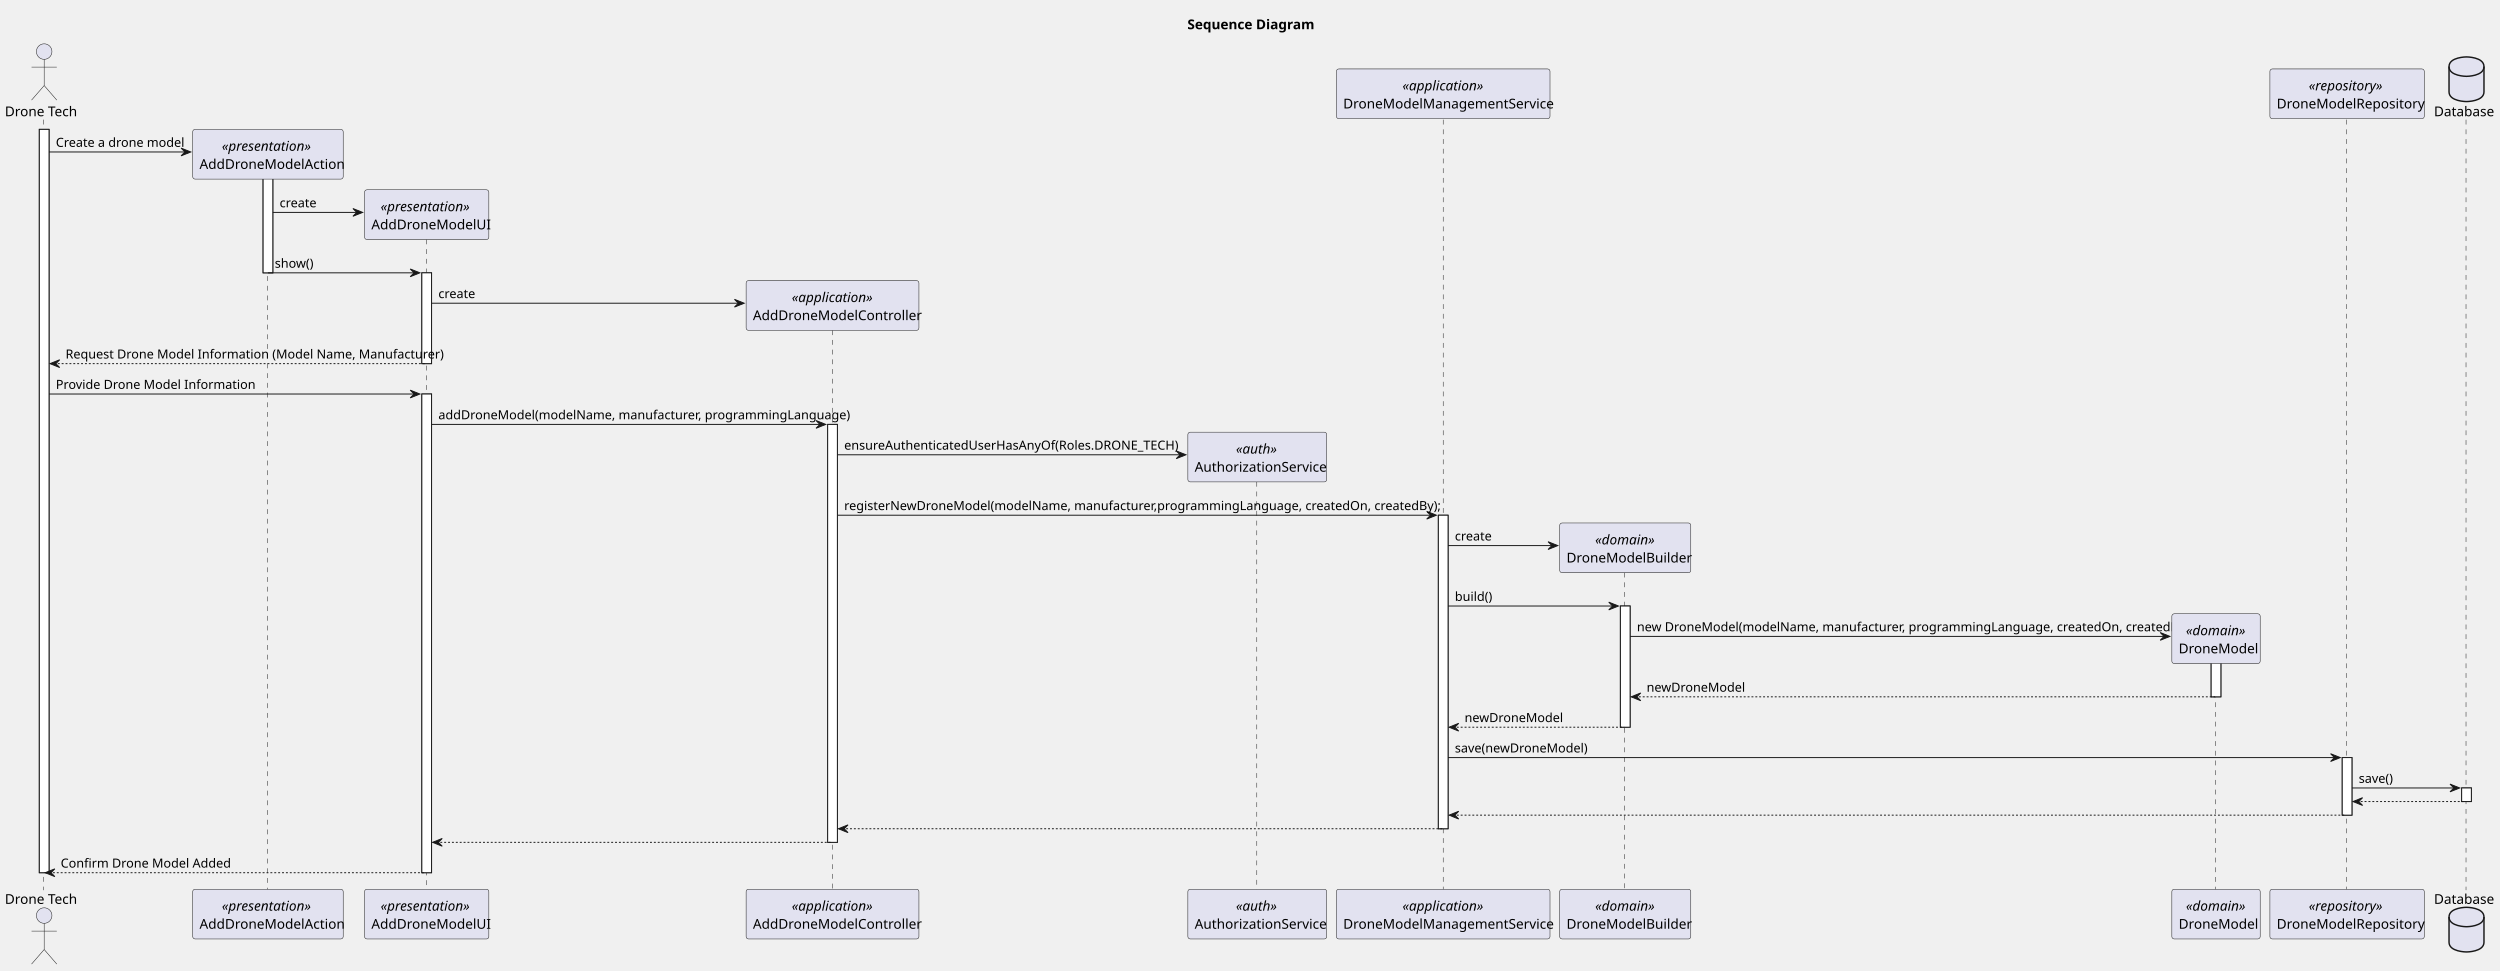
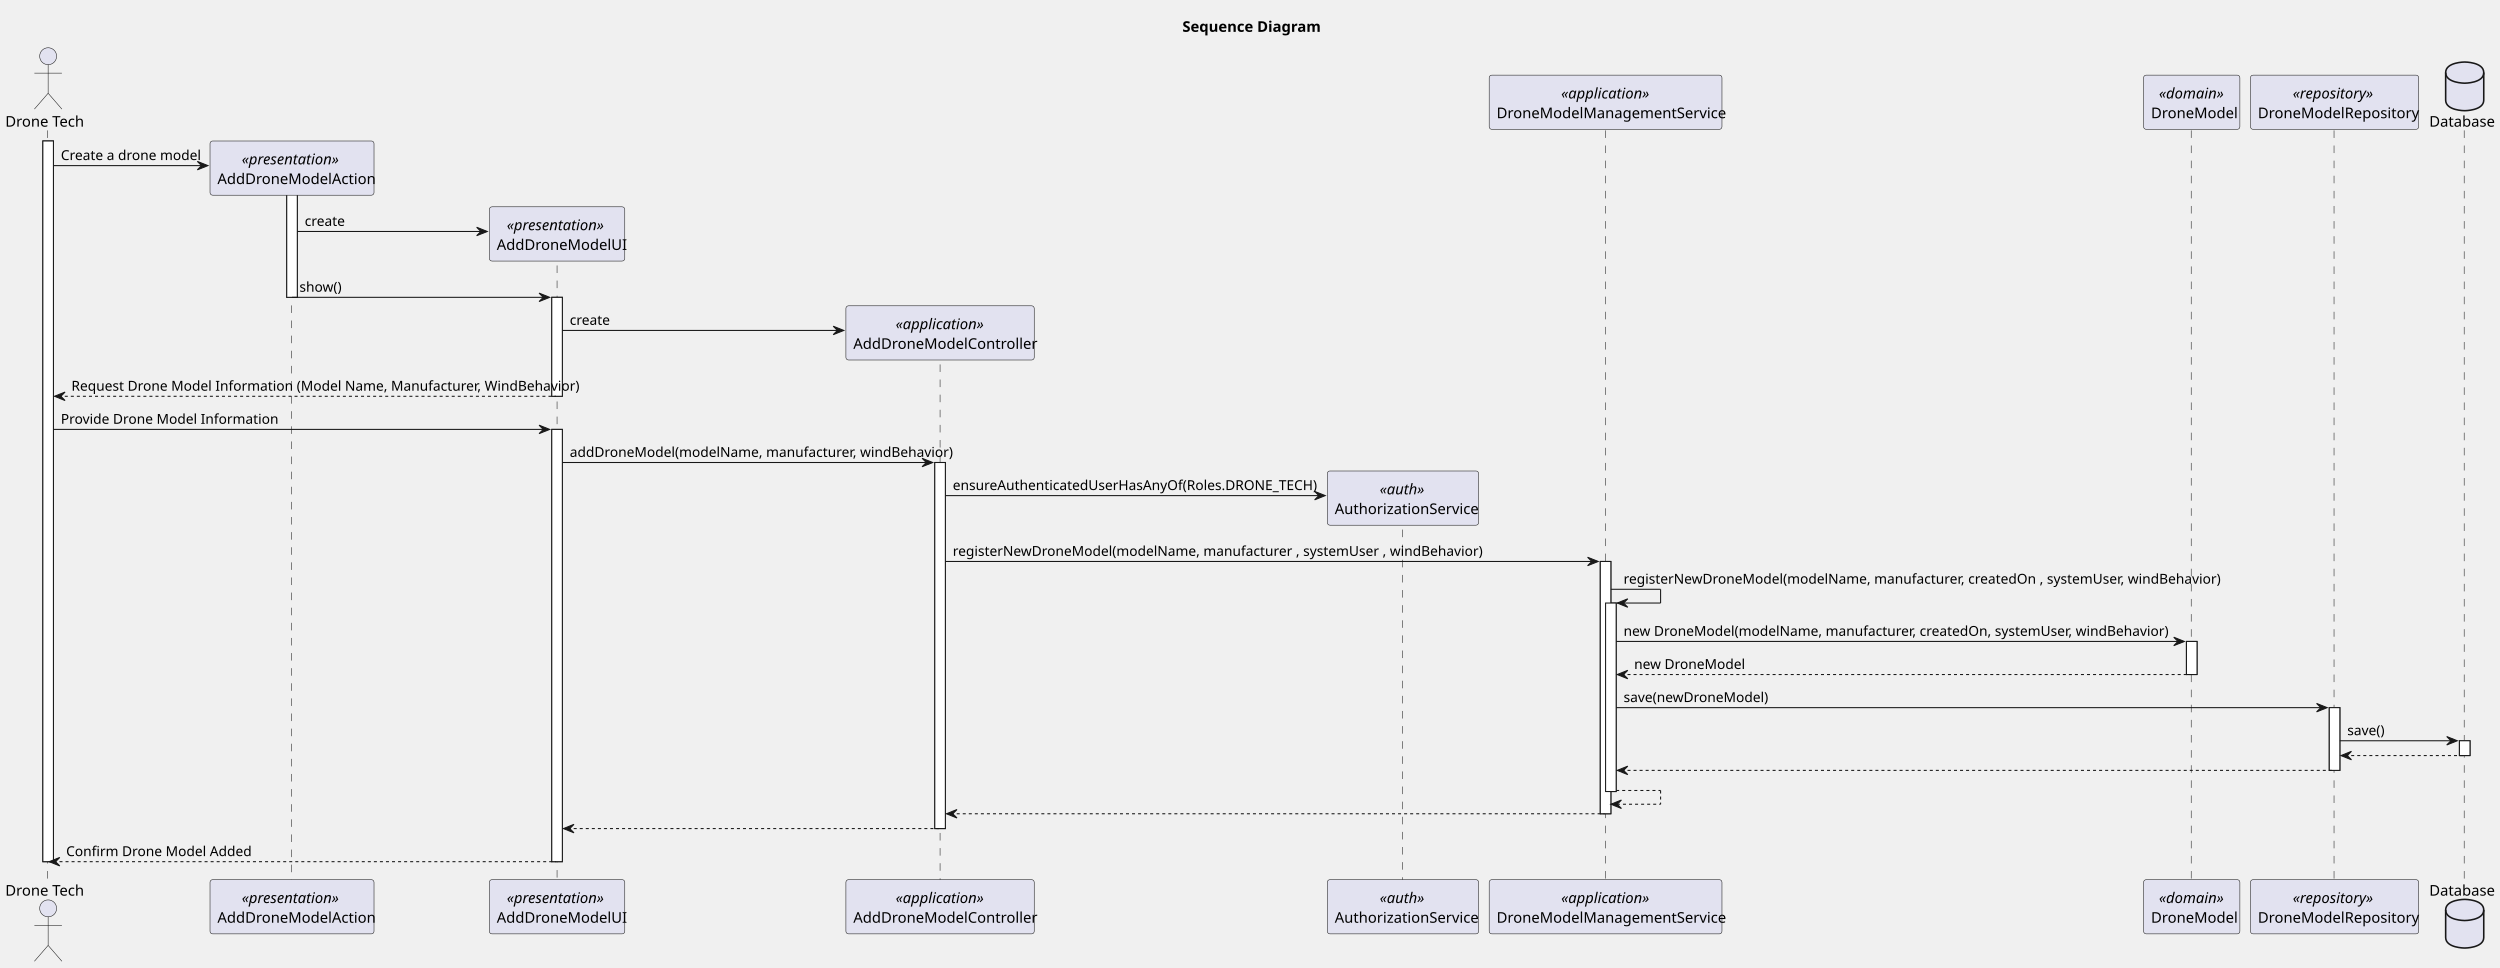
- <svg xmlns="http://www.w3.org/2000/svg" contentStyleType="text/css" height="1000px" preserveAspectRatio="none" style="width:2575px;height:1000px;background:#FFFFFF;" version="1.1" viewBox="0 0 2575 1000" width="2575px" zoomAndPan="magnify">
+ <svg xmlns="http://www.w3.org/2000/svg" contentStyleType="text/css" height="640.5px" preserveAspectRatio="none" style="width:1654px;height:640px;background:#FFFFFF;" version="1.1" viewBox="0 0 1654 640" width="1654.8px" zoomAndPan="magnify">
  <defs />
  <g>
-     <text fill="#000000" font-family="sans-serif" font-size="14" font-weight="bold" lengthAdjust="spacing" textLength="132" x="1223" y="30.107">Sequence Diagram</text>
-     <rect fill="#FFFFFF" height="765.654" style="stroke:#181818;stroke-width:1.0;" width="10" x="40.5" y="133.242" />
-     <rect fill="#FFFFFF" height="114.484" style="stroke:#181818;stroke-width:1.0;" width="10" x="271" y="166.533" />
-     <rect fill="#FFFFFF" height="93.533" style="stroke:#181818;stroke-width:1.0;" width="10" x="434.5" y="281.018" />
-     <rect fill="#FFFFFF" height="493.055" style="stroke:#181818;stroke-width:1.0;" width="10" x="434.5" y="405.842" />
-     <rect fill="#FFFFFF" height="430.473" style="stroke:#181818;stroke-width:1.0;" width="10" x="852.5" y="437.133" />
-     <rect fill="#FFFFFF" height="322.94" style="stroke:#181818;stroke-width:1.0;" width="10" x="1481.5" y="530.666" />
-     <rect fill="#FFFFFF" height="124.824" style="stroke:#181818;stroke-width:1.0;" width="10" x="1669" y="624.199" />
-     <rect fill="#FFFFFF" height="52.242" style="stroke:#181818;stroke-width:1.0;" width="10" x="2277.5" y="665.49" />
-     <rect fill="#FFFFFF" height="59.291" style="stroke:#181818;stroke-width:1.0;" width="10" x="2412.5" y="780.314" />
-     <rect fill="#FFFFFF" height="14" style="stroke:#181818;stroke-width:1.0;" width="10" x="2535.5" y="811.606" />
-     <line style="stroke:#181818;stroke-width:0.5;stroke-dasharray:5.0,5.0;" x1="45" x2="45" y1="123.242" y2="916.896" />
-     <line style="stroke:#181818;stroke-width:0.5;stroke-dasharray:5.0,5.0;" x1="275.5" x2="275.5" y1="174.363" y2="916.896" />
-     <line style="stroke:#181818;stroke-width:0.5;stroke-dasharray:5.0,5.0;" x1="439.5" x2="439.5" y1="236.606" y2="916.896" />
-     <line style="stroke:#181818;stroke-width:0.5;stroke-dasharray:5.0,5.0;" x1="857.5" x2="857.5" y1="330.139" y2="916.896" />
-     <line style="stroke:#181818;stroke-width:0.5;stroke-dasharray:5.0,5.0;" x1="1294.5" x2="1294.5" y1="486.254" y2="916.896" />
-     <line style="stroke:#181818;stroke-width:0.5;stroke-dasharray:5.0,5.0;" x1="1486.5" x2="1486.5" y1="123.242" y2="916.896" />
-     <line style="stroke:#181818;stroke-width:0.5;stroke-dasharray:5.0,5.0;" x1="1673.5" x2="1673.5" y1="579.787" y2="916.896" />
-     <line style="stroke:#181818;stroke-width:0.5;stroke-dasharray:5.0,5.0;" x1="2282" x2="2282" y1="673.32" y2="916.896" />
-     <line style="stroke:#181818;stroke-width:0.5;stroke-dasharray:5.0,5.0;" x1="2417" x2="2417" y1="123.242" y2="916.896" />
-     <line style="stroke:#181818;stroke-width:0.5;stroke-dasharray:5.0,5.0;" x1="2540" x2="2540" y1="123.242" y2="916.896" />
-     <text fill="#000000" font-family="sans-serif" font-size="14" lengthAdjust="spacing" textLength="75" x="5" y="119.728">Drone Tech</text>
-     <ellipse cx="45.5" cy="53.121" fill="#E2E2F0" rx="8" ry="8" style="stroke:#181818;stroke-width:0.5;" />
-     <path d="M45.5,61.121 L45.5,88.121 M32.5,69.121 L58.5,69.121 M45.5,88.121 L32.5,103.121 M45.5,88.121 L58.5,103.121 " fill="none" style="stroke:#181818;stroke-width:0.5;" />
-     <text fill="#000000" font-family="sans-serif" font-size="14" lengthAdjust="spacing" textLength="75" x="5" y="931.004">Drone Tech</text>
-     <ellipse cx="45.5" cy="943.018" fill="#E2E2F0" rx="8" ry="8" style="stroke:#181818;stroke-width:0.5;" />
-     <path d="M45.5,951.018 L45.5,978.018 M32.5,959.018 L58.5,959.018 M45.5,978.018 L32.5,993.018 M45.5,978.018 L58.5,993.018 " fill="none" style="stroke:#181818;stroke-width:0.5;" />
-     <rect fill="#E2E2F0" height="51.242" rx="2.5" ry="2.5" style="stroke:#181818;stroke-width:0.5;" width="155" x="198.5" y="915.896" />
-     <text fill="#000000" font-family="sans-serif" font-size="14" font-style="italic" lengthAdjust="spacing" textLength="95" x="228.5" y="938.004">«presentation»</text>
-     <text fill="#000000" font-family="sans-serif" font-size="14" lengthAdjust="spacing" textLength="141" x="205.5" y="956.625">AddDroneModelAction</text>
-     <rect fill="#E2E2F0" height="51.242" rx="2.5" ry="2.5" style="stroke:#181818;stroke-width:0.5;" width="128" x="375.5" y="915.896" />
-     <text fill="#000000" font-family="sans-serif" font-size="14" font-style="italic" lengthAdjust="spacing" textLength="95" x="392" y="938.004">«presentation»</text>
-     <text fill="#000000" font-family="sans-serif" font-size="14" lengthAdjust="spacing" textLength="114" x="382.5" y="956.625">AddDroneModelUI</text>
-     <rect fill="#E2E2F0" height="51.242" rx="2.5" ry="2.5" style="stroke:#181818;stroke-width:0.5;" width="178" x="768.5" y="915.896" />
-     <text fill="#000000" font-family="sans-serif" font-size="14" font-style="italic" lengthAdjust="spacing" textLength="84" x="815.5" y="938.004">«application»</text>
-     <text fill="#000000" font-family="sans-serif" font-size="14" lengthAdjust="spacing" textLength="164" x="775.5" y="956.625">AddDroneModelController</text>
-     <rect fill="#E2E2F0" height="51.242" rx="2.5" ry="2.5" style="stroke:#181818;stroke-width:0.5;" width="143" x="1223.5" y="915.896" />
-     <text fill="#000000" font-family="sans-serif" font-size="14" font-style="italic" lengthAdjust="spacing" textLength="44" x="1273" y="938.004">«auth»</text>
-     <text fill="#000000" font-family="sans-serif" font-size="14" lengthAdjust="spacing" textLength="129" x="1230.5" y="956.625">AuthorizationService</text>
-     <rect fill="#E2E2F0" height="51.242" rx="2.5" ry="2.5" style="stroke:#181818;stroke-width:0.5;" width="220" x="1376.5" y="71" />
-     <text fill="#000000" font-family="sans-serif" font-size="14" font-style="italic" lengthAdjust="spacing" textLength="84" x="1444.5" y="93.107">«application»</text>
-     <text fill="#000000" font-family="sans-serif" font-size="14" lengthAdjust="spacing" textLength="206" x="1383.5" y="111.728">DroneModelManagementService</text>
-     <rect fill="#E2E2F0" height="51.242" rx="2.5" ry="2.5" style="stroke:#181818;stroke-width:0.5;" width="220" x="1376.5" y="915.896" />
-     <text fill="#000000" font-family="sans-serif" font-size="14" font-style="italic" lengthAdjust="spacing" textLength="84" x="1444.5" y="938.004">«application»</text>
-     <text fill="#000000" font-family="sans-serif" font-size="14" lengthAdjust="spacing" textLength="206" x="1383.5" y="956.625">DroneModelManagementService</text>
-     <rect fill="#E2E2F0" height="51.242" rx="2.5" ry="2.5" style="stroke:#181818;stroke-width:0.5;" width="135" x="1606.5" y="915.896" />
-     <text fill="#000000" font-family="sans-serif" font-size="14" font-style="italic" lengthAdjust="spacing" textLength="62" x="1643" y="938.004">«domain»</text>
-     <text fill="#000000" font-family="sans-serif" font-size="14" lengthAdjust="spacing" textLength="121" x="1613.5" y="956.625">DroneModelBuilder</text>
-     <rect fill="#E2E2F0" height="51.242" rx="2.5" ry="2.5" style="stroke:#181818;stroke-width:0.5;" width="91" x="2237" y="915.896" />
-     <text fill="#000000" font-family="sans-serif" font-size="14" font-style="italic" lengthAdjust="spacing" textLength="62" x="2251.5" y="938.004">«domain»</text>
-     <text fill="#000000" font-family="sans-serif" font-size="14" lengthAdjust="spacing" textLength="77" x="2244" y="956.625">DroneModel</text>
-     <rect fill="#E2E2F0" height="51.242" rx="2.5" ry="2.5" style="stroke:#181818;stroke-width:0.5;" width="159" x="2338" y="71" />
-     <text fill="#000000" font-family="sans-serif" font-size="14" font-style="italic" lengthAdjust="spacing" textLength="79" x="2378" y="93.107">«repository»</text>
-     <text fill="#000000" font-family="sans-serif" font-size="14" lengthAdjust="spacing" textLength="145" x="2345" y="111.728">DroneModelRepository</text>
-     <rect fill="#E2E2F0" height="51.242" rx="2.5" ry="2.5" style="stroke:#181818;stroke-width:0.5;" width="159" x="2338" y="915.896" />
-     <text fill="#000000" font-family="sans-serif" font-size="14" font-style="italic" lengthAdjust="spacing" textLength="79" x="2378" y="938.004">«repository»</text>
-     <text fill="#000000" font-family="sans-serif" font-size="14" lengthAdjust="spacing" textLength="145" x="2345" y="956.625">DroneModelRepository</text>
-     <text fill="#000000" font-family="sans-serif" font-size="14" lengthAdjust="spacing" textLength="61" x="2507" y="119.728">Database</text>
-     <path d="M2522.5,68.621 C2522.5,58.621 2540.5,58.621 2540.5,58.621 C2540.5,58.621 2558.5,58.621 2558.5,68.621 L2558.5,94.621 C2558.5,104.621 2540.5,104.621 2540.5,104.621 C2540.5,104.621 2522.5,104.621 2522.5,94.621 L2522.5,68.621 " fill="#E2E2F0" style="stroke:#181818;stroke-width:1.5;" />
-     <path d="M2522.5,68.621 C2522.5,78.621 2540.5,78.621 2540.5,78.621 C2540.5,78.621 2558.5,78.621 2558.5,68.621 " fill="none" style="stroke:#181818;stroke-width:1.5;" />
-     <text fill="#000000" font-family="sans-serif" font-size="14" lengthAdjust="spacing" textLength="61" x="2507" y="931.004">Database</text>
-     <path d="M2522.5,944.518 C2522.5,934.518 2540.5,934.518 2540.5,934.518 C2540.5,934.518 2558.5,934.518 2558.5,944.518 L2558.5,970.518 C2558.5,980.518 2540.5,980.518 2540.5,980.518 C2540.5,980.518 2522.5,980.518 2522.5,970.518 L2522.5,944.518 " fill="#E2E2F0" style="stroke:#181818;stroke-width:1.5;" />
-     <path d="M2522.5,944.518 C2522.5,954.518 2540.5,954.518 2540.5,954.518 C2540.5,954.518 2558.5,954.518 2558.5,944.518 " fill="none" style="stroke:#181818;stroke-width:1.5;" />
-     <rect fill="#FFFFFF" height="765.654" style="stroke:#181818;stroke-width:1.0;" width="10" x="40.5" y="133.242" />
-     <rect fill="#FFFFFF" height="114.484" style="stroke:#181818;stroke-width:1.0;" width="10" x="271" y="166.533" />
-     <rect fill="#FFFFFF" height="93.533" style="stroke:#181818;stroke-width:1.0;" width="10" x="434.5" y="281.018" />
-     <rect fill="#FFFFFF" height="493.055" style="stroke:#181818;stroke-width:1.0;" width="10" x="434.5" y="405.842" />
-     <rect fill="#FFFFFF" height="430.473" style="stroke:#181818;stroke-width:1.0;" width="10" x="852.5" y="437.133" />
-     <rect fill="#FFFFFF" height="322.94" style="stroke:#181818;stroke-width:1.0;" width="10" x="1481.5" y="530.666" />
-     <rect fill="#FFFFFF" height="124.824" style="stroke:#181818;stroke-width:1.0;" width="10" x="1669" y="624.199" />
-     <rect fill="#FFFFFF" height="52.242" style="stroke:#181818;stroke-width:1.0;" width="10" x="2277.5" y="665.49" />
-     <rect fill="#FFFFFF" height="59.291" style="stroke:#181818;stroke-width:1.0;" width="10" x="2412.5" y="780.314" />
-     <rect fill="#FFFFFF" height="14" style="stroke:#181818;stroke-width:1.0;" width="10" x="2535.5" y="811.606" />
-     <polygon fill="#181818" points="186.5,152.533,196.5,156.533,186.5,160.533,190.5,156.533" style="stroke:#181818;stroke-width:1.0;" />
-     <line style="stroke:#181818;stroke-width:1.0;" x1="50.5" x2="192.5" y1="156.533" y2="156.533" />
-     <text fill="#000000" font-family="sans-serif" font-size="13" lengthAdjust="spacing" textLength="124" x="57.5" y="151.27">Create a drone model</text>
-     <rect fill="#E2E2F0" height="51.242" rx="2.5" ry="2.5" style="stroke:#181818;stroke-width:0.5;" width="155" x="198.5" y="133.242" />
-     <text fill="#000000" font-family="sans-serif" font-size="14" font-style="italic" lengthAdjust="spacing" textLength="95" x="228.5" y="155.35">«presentation»</text>
-     <text fill="#000000" font-family="sans-serif" font-size="14" lengthAdjust="spacing" textLength="141" x="205.5" y="173.971">AddDroneModelAction</text>
-     <polygon fill="#181818" points="363.5,214.775,373.5,218.775,363.5,222.775,367.5,218.775" style="stroke:#181818;stroke-width:1.0;" />
-     <line style="stroke:#181818;stroke-width:1.0;" x1="281" x2="369.5" y1="218.775" y2="218.775" />
-     <text fill="#000000" font-family="sans-serif" font-size="13" lengthAdjust="spacing" textLength="36" x="288" y="213.513">create</text>
-     <rect fill="#E2E2F0" height="51.242" rx="2.5" ry="2.5" style="stroke:#181818;stroke-width:0.5;" width="128" x="375.5" y="195.484" />
-     <text fill="#000000" font-family="sans-serif" font-size="14" font-style="italic" lengthAdjust="spacing" textLength="95" x="392" y="217.592">«presentation»</text>
-     <text fill="#000000" font-family="sans-serif" font-size="14" lengthAdjust="spacing" textLength="114" x="382.5" y="236.213">AddDroneModelUI</text>
-     <polygon fill="#181818" points="422.5,277.018,432.5,281.018,422.5,285.018,426.5,281.018" style="stroke:#181818;stroke-width:1.0;" />
-     <line style="stroke:#181818;stroke-width:1.0;" x1="276" x2="428.5" y1="281.018" y2="281.018" />
-     <text fill="#000000" font-family="sans-serif" font-size="13" lengthAdjust="spacing" textLength="38" x="283" y="275.755">show()</text>
-     <polygon fill="#181818" points="756.5,308.309,766.5,312.309,756.5,316.309,760.5,312.309" style="stroke:#181818;stroke-width:1.0;" />
-     <line style="stroke:#181818;stroke-width:1.0;" x1="444.5" x2="762.5" y1="312.309" y2="312.309" />
-     <text fill="#000000" font-family="sans-serif" font-size="13" lengthAdjust="spacing" textLength="36" x="451.5" y="307.046">create</text>
-     <rect fill="#E2E2F0" height="51.242" rx="2.5" ry="2.5" style="stroke:#181818;stroke-width:0.5;" width="178" x="768.5" y="289.018" />
-     <text fill="#000000" font-family="sans-serif" font-size="14" font-style="italic" lengthAdjust="spacing" textLength="84" x="815.5" y="311.125">«application»</text>
-     <text fill="#000000" font-family="sans-serif" font-size="14" lengthAdjust="spacing" textLength="164" x="775.5" y="329.746">AddDroneModelController</text>
-     <polygon fill="#181818" points="61.5,370.551,51.5,374.551,61.5,378.551,57.5,374.551" style="stroke:#181818;stroke-width:1.0;" />
-     <line style="stroke:#181818;stroke-width:1.0;stroke-dasharray:2.0,2.0;" x1="55.5" x2="438.5" y1="374.551" y2="374.551" />
-     <text fill="#000000" font-family="sans-serif" font-size="13" lengthAdjust="spacing" textLength="360" x="67.5" y="369.288">Request Drone Model Information (Model Name, Manufacturer)</text>
-     <polygon fill="#181818" points="422.5,401.842,432.5,405.842,422.5,409.842,426.5,405.842" style="stroke:#181818;stroke-width:1.0;" />
-     <line style="stroke:#181818;stroke-width:1.0;" x1="50.5" x2="428.5" y1="405.842" y2="405.842" />
-     <text fill="#000000" font-family="sans-serif" font-size="13" lengthAdjust="spacing" textLength="186" x="57.5" y="400.579">Provide Drone Model Information</text>
-     <polygon fill="#181818" points="840.5,433.133,850.5,437.133,840.5,441.133,844.5,437.133" style="stroke:#181818;stroke-width:1.0;" />
-     <line style="stroke:#181818;stroke-width:1.0;" x1="444.5" x2="846.5" y1="437.133" y2="437.133" />
-     <text fill="#000000" font-family="sans-serif" font-size="13" lengthAdjust="spacing" textLength="389" x="451.5" y="431.87">addDroneModel(modelName, manufacturer, programmingLanguage)</text>
-     <polygon fill="#181818" points="1211.5,464.424,1221.5,468.424,1211.5,472.424,1215.5,468.424" style="stroke:#181818;stroke-width:1.0;" />
-     <line style="stroke:#181818;stroke-width:1.0;" x1="862.5" x2="1217.5" y1="468.424" y2="468.424" />
-     <text fill="#000000" font-family="sans-serif" font-size="13" lengthAdjust="spacing" textLength="337" x="869.5" y="463.161">ensureAuthenticatedUserHasAnyOf(Roles.DRONE_TECH)</text>
-     <rect fill="#E2E2F0" height="51.242" rx="2.5" ry="2.5" style="stroke:#181818;stroke-width:0.5;" width="143" x="1223.5" y="445.133" />
-     <text fill="#000000" font-family="sans-serif" font-size="14" font-style="italic" lengthAdjust="spacing" textLength="44" x="1273" y="467.24">«auth»</text>
-     <text fill="#000000" font-family="sans-serif" font-size="14" lengthAdjust="spacing" textLength="129" x="1230.5" y="485.861">AuthorizationService</text>
-     <polygon fill="#181818" points="1469.5,526.666,1479.5,530.666,1469.5,534.666,1473.5,530.666" style="stroke:#181818;stroke-width:1.0;" />
-     <line style="stroke:#181818;stroke-width:1.0;" x1="862.5" x2="1475.5" y1="530.666" y2="530.666" />
-     <text fill="#000000" font-family="sans-serif" font-size="13" lengthAdjust="spacing" textLength="571" x="869.5" y="525.403">registerNewDroneModel(modelName, manufacturer,programmingLanguage, createdOn, createdBy);</text>
-     <polygon fill="#181818" points="1594.5,557.957,1604.5,561.957,1594.5,565.957,1598.5,561.957" style="stroke:#181818;stroke-width:1.0;" />
-     <line style="stroke:#181818;stroke-width:1.0;" x1="1491.5" x2="1600.5" y1="561.957" y2="561.957" />
-     <text fill="#000000" font-family="sans-serif" font-size="13" lengthAdjust="spacing" textLength="36" x="1498.5" y="556.694">create</text>
-     <rect fill="#E2E2F0" height="51.242" rx="2.5" ry="2.5" style="stroke:#181818;stroke-width:0.5;" width="135" x="1606.5" y="538.666" />
-     <text fill="#000000" font-family="sans-serif" font-size="14" font-style="italic" lengthAdjust="spacing" textLength="62" x="1643" y="560.773">«domain»</text>
-     <text fill="#000000" font-family="sans-serif" font-size="14" lengthAdjust="spacing" textLength="121" x="1613.5" y="579.394">DroneModelBuilder</text>
-     <polygon fill="#181818" points="1657,620.199,1667,624.199,1657,628.199,1661,624.199" style="stroke:#181818;stroke-width:1.0;" />
-     <line style="stroke:#181818;stroke-width:1.0;" x1="1491.5" x2="1663" y1="624.199" y2="624.199" />
-     <text fill="#000000" font-family="sans-serif" font-size="13" lengthAdjust="spacing" textLength="35" x="1498.5" y="618.937">build()</text>
-     <polygon fill="#181818" points="2225,651.49,2235,655.49,2225,659.49,2229,655.49" style="stroke:#181818;stroke-width:1.0;" />
-     <line style="stroke:#181818;stroke-width:1.0;" x1="1679" x2="2231" y1="655.49" y2="655.49" />
-     <text fill="#000000" font-family="sans-serif" font-size="13" lengthAdjust="spacing" textLength="534" x="1686" y="650.227">new DroneModel(modelName, manufacturer, programmingLanguage, createdOn, createdBy);</text>
-     <rect fill="#E2E2F0" height="51.242" rx="2.5" ry="2.5" style="stroke:#181818;stroke-width:0.5;" width="91" x="2237" y="632.199" />
-     <text fill="#000000" font-family="sans-serif" font-size="14" font-style="italic" lengthAdjust="spacing" textLength="62" x="2251.5" y="654.307">«domain»</text>
-     <text fill="#000000" font-family="sans-serif" font-size="14" lengthAdjust="spacing" textLength="77" x="2244" y="672.928">DroneModel</text>
-     <polygon fill="#181818" points="1690,713.732,1680,717.732,1690,721.732,1686,717.732" style="stroke:#181818;stroke-width:1.0;" />
-     <line style="stroke:#181818;stroke-width:1.0;stroke-dasharray:2.0,2.0;" x1="1684" x2="2281.5" y1="717.732" y2="717.732" />
-     <text fill="#000000" font-family="sans-serif" font-size="13" lengthAdjust="spacing" textLength="92" x="1696" y="712.47">newDroneModel</text>
-     <polygon fill="#181818" points="1502.5,745.023,1492.5,749.023,1502.5,753.023,1498.5,749.023" style="stroke:#181818;stroke-width:1.0;" />
-     <line style="stroke:#181818;stroke-width:1.0;stroke-dasharray:2.0,2.0;" x1="1496.5" x2="1673" y1="749.023" y2="749.023" />
-     <text fill="#000000" font-family="sans-serif" font-size="13" lengthAdjust="spacing" textLength="92" x="1508.5" y="743.761">newDroneModel</text>
-     <polygon fill="#181818" points="2400.5,776.314,2410.5,780.314,2400.5,784.314,2404.5,780.314" style="stroke:#181818;stroke-width:1.0;" />
-     <line style="stroke:#181818;stroke-width:1.0;" x1="1491.5" x2="2406.5" y1="780.314" y2="780.314" />
-     <text fill="#000000" font-family="sans-serif" font-size="13" lengthAdjust="spacing" textLength="126" x="1498.5" y="775.052">save(newDroneModel)</text>
-     <polygon fill="#181818" points="2523.5,807.606,2533.5,811.606,2523.5,815.606,2527.5,811.606" style="stroke:#181818;stroke-width:1.0;" />
-     <line style="stroke:#181818;stroke-width:1.0;" x1="2422.5" x2="2529.5" y1="811.606" y2="811.606" />
-     <text fill="#000000" font-family="sans-serif" font-size="13" lengthAdjust="spacing" textLength="34" x="2429.5" y="806.343">save()</text>
-     <polygon fill="#181818" points="2433.5,821.606,2423.5,825.606,2433.5,829.606,2429.5,825.606" style="stroke:#181818;stroke-width:1.0;" />
-     <line style="stroke:#181818;stroke-width:1.0;stroke-dasharray:2.0,2.0;" x1="2427.5" x2="2539.5" y1="825.606" y2="825.606" />
-     <polygon fill="#181818" points="1502.5,835.606,1492.5,839.606,1502.5,843.606,1498.5,839.606" style="stroke:#181818;stroke-width:1.0;" />
-     <line style="stroke:#181818;stroke-width:1.0;stroke-dasharray:2.0,2.0;" x1="1496.5" x2="2416.5" y1="839.606" y2="839.606" />
-     <polygon fill="#181818" points="873.5,849.606,863.5,853.606,873.5,857.606,869.5,853.606" style="stroke:#181818;stroke-width:1.0;" />
-     <line style="stroke:#181818;stroke-width:1.0;stroke-dasharray:2.0,2.0;" x1="867.5" x2="1485.5" y1="853.606" y2="853.606" />
-     <polygon fill="#181818" points="455.5,863.606,445.5,867.606,455.5,871.606,451.5,867.606" style="stroke:#181818;stroke-width:1.0;" />
-     <line style="stroke:#181818;stroke-width:1.0;stroke-dasharray:2.0,2.0;" x1="449.5" x2="856.5" y1="867.606" y2="867.606" />
-     <polygon fill="#181818" points="56.5,894.896,46.5,898.896,56.5,902.896,52.5,898.896" style="stroke:#181818;stroke-width:1.0;" />
-     <line style="stroke:#181818;stroke-width:1.0;stroke-dasharray:2.0,2.0;" x1="50.5" x2="438.5" y1="898.896" y2="898.896" />
-     <text fill="#000000" font-family="sans-serif" font-size="13" lengthAdjust="spacing" textLength="162" x="62.5" y="893.634">Confirm Drone Model Added</text>
+     <text fill="#000000" font-family="sans-serif" font-size="9.8" font-weight="bold" lengthAdjust="spacing" textLength="92.4" x="782.25" y="21.075">Sequence Diagram</text>
+     <rect fill="#FFFFFF" height="476.819" style="stroke:#181818;stroke-width:0.7;" width="7" x="28.35" y="93.269" />
+     <rect fill="#FFFFFF" height="80.139" style="stroke:#181818;stroke-width:0.7;" width="7" x="189.7" y="116.573" />
+     <rect fill="#FFFFFF" height="65.473" style="stroke:#181818;stroke-width:0.7;" width="7" x="365.05" y="196.712" />
+     <rect fill="#FFFFFF" height="285.999" style="stroke:#181818;stroke-width:0.7;" width="7" x="365.05" y="284.089" />
+     <rect fill="#FFFFFF" height="242.192" style="stroke:#181818;stroke-width:0.7;" width="7" x="618.45" y="305.993" />
+     <rect fill="#FFFFFF" height="166.919" style="stroke:#181818;stroke-width:0.7;" width="7" x="1058.75" y="371.466" />
+     <rect fill="#FFFFFF" height="124.715" style="stroke:#181818;stroke-width:0.7;" width="7" x="1062.25" y="398.97" />
+     <rect fill="#FFFFFF" height="21.904" style="stroke:#181818;stroke-width:0.7;" width="7" x="1446.55" y="424.374" />
+     <rect fill="#FFFFFF" height="41.504" style="stroke:#181818;stroke-width:0.7;" width="7" x="1541.05" y="468.181" />
+     <rect fill="#FFFFFF" height="9.8" style="stroke:#181818;stroke-width:0.7;" width="7" x="1627.15" y="490.085" />
+     <line style="stroke:#181818;stroke-width:0.35;stroke-dasharray:5.0,5.0;" x1="31.5" x2="31.5" y1="86.269" y2="582.688" />
+     <line style="stroke:#181818;stroke-width:0.35;stroke-dasharray:5.0,5.0;" x1="192.85" x2="192.85" y1="122.054" y2="582.688" />
+     <line style="stroke:#181818;stroke-width:0.35;stroke-dasharray:5.0,5.0;" x1="368.55" x2="368.55" y1="165.624" y2="582.688" />
+     <line style="stroke:#181818;stroke-width:0.35;stroke-dasharray:5.0,5.0;" x1="621.95" x2="621.95" y1="231.097" y2="582.688" />
+     <line style="stroke:#181818;stroke-width:0.35;stroke-dasharray:5.0,5.0;" x1="927.85" x2="927.85" y1="340.378" y2="582.688" />
+     <line style="stroke:#181818;stroke-width:0.35;stroke-dasharray:5.0,5.0;" x1="1062.25" x2="1062.25" y1="86.269" y2="582.688" />
+     <line style="stroke:#181818;stroke-width:0.35;stroke-dasharray:5.0,5.0;" x1="1449.7" x2="1449.7" y1="86.269" y2="582.688" />
+     <line style="stroke:#181818;stroke-width:0.35;stroke-dasharray:5.0,5.0;" x1="1544.2" x2="1544.2" y1="86.269" y2="582.688" />
+     <line style="stroke:#181818;stroke-width:0.35;stroke-dasharray:5.0,5.0;" x1="1630.3" x2="1630.3" y1="86.269" y2="582.688" />
+     <text fill="#000000" font-family="sans-serif" font-size="9.8" lengthAdjust="spacing" textLength="52.5" x="3.5" y="83.81">Drone Tech</text>
+     <ellipse cx="31.85" cy="37.185" fill="#E2E2F0" rx="5.6" ry="5.6" style="stroke:#181818;stroke-width:0.35;" />
+     <path d="M31.85,42.785 L31.85,61.685 M22.75,48.385 L40.95,48.385 M31.85,61.685 L22.75,72.185 M31.85,61.685 L40.95,72.185 " fill="none" style="stroke:#181818;stroke-width:0.35;" />
+     <text fill="#000000" font-family="sans-serif" font-size="9.8" lengthAdjust="spacing" textLength="52.5" x="3.5" y="592.564">Drone Tech</text>
+     <ellipse cx="31.85" cy="600.973" fill="#E2E2F0" rx="5.6" ry="5.6" style="stroke:#181818;stroke-width:0.35;" />
+     <path d="M31.85,606.573 L31.85,625.473 M22.75,612.173 L40.95,612.173 M31.85,625.473 L22.75,635.973 M31.85,625.473 L40.95,635.973 " fill="none" style="stroke:#181818;stroke-width:0.35;" />
+     <rect fill="#E2E2F0" height="35.87" rx="1.75" ry="1.75" style="stroke:#181818;stroke-width:0.35;" width="108.5" x="138.95" y="581.989" />
+     <text fill="#000000" font-family="sans-serif" font-size="9.8" font-style="italic" lengthAdjust="spacing" textLength="66.5" x="159.95" y="597.464">«presentation»</text>
+     <text fill="#000000" font-family="sans-serif" font-size="9.8" lengthAdjust="spacing" textLength="98.7" x="143.85" y="610.498">AddDroneModelAction</text>
+     <rect fill="#E2E2F0" height="35.87" rx="1.75" ry="1.75" style="stroke:#181818;stroke-width:0.35;" width="89.6" x="323.75" y="581.989" />
+     <text fill="#000000" font-family="sans-serif" font-size="9.8" font-style="italic" lengthAdjust="spacing" textLength="66.5" x="335.3" y="597.464">«presentation»</text>
+     <text fill="#000000" font-family="sans-serif" font-size="9.8" lengthAdjust="spacing" textLength="79.8" x="328.65" y="610.498">AddDroneModelUI</text>
+     <rect fill="#E2E2F0" height="35.87" rx="1.75" ry="1.75" style="stroke:#181818;stroke-width:0.35;" width="124.6" x="559.65" y="581.989" />
+     <text fill="#000000" font-family="sans-serif" font-size="9.8" font-style="italic" lengthAdjust="spacing" textLength="58.8" x="592.55" y="597.464">«application»</text>
+     <text fill="#000000" font-family="sans-serif" font-size="9.8" lengthAdjust="spacing" textLength="114.8" x="564.55" y="610.498">AddDroneModelController</text>
+     <rect fill="#E2E2F0" height="35.87" rx="1.75" ry="1.75" style="stroke:#181818;stroke-width:0.35;" width="100.1" x="878.15" y="581.989" />
+     <text fill="#000000" font-family="sans-serif" font-size="9.8" font-style="italic" lengthAdjust="spacing" textLength="30.8" x="912.8" y="597.464">«auth»</text>
+     <text fill="#000000" font-family="sans-serif" font-size="9.8" lengthAdjust="spacing" textLength="90.3" x="883.05" y="610.498">AuthorizationService</text>
+     <rect fill="#E2E2F0" height="35.87" rx="1.75" ry="1.75" style="stroke:#181818;stroke-width:0.35;" width="154" x="985.25" y="49.7" />
+     <text fill="#000000" font-family="sans-serif" font-size="9.8" font-style="italic" lengthAdjust="spacing" textLength="58.8" x="1032.85" y="65.175">«application»</text>
+     <text fill="#000000" font-family="sans-serif" font-size="9.8" lengthAdjust="spacing" textLength="144.2" x="990.15" y="78.21">DroneModelManagementService</text>
+     <rect fill="#E2E2F0" height="35.87" rx="1.75" ry="1.75" style="stroke:#181818;stroke-width:0.35;" width="154" x="985.25" y="581.989" />
+     <text fill="#000000" font-family="sans-serif" font-size="9.8" font-style="italic" lengthAdjust="spacing" textLength="58.8" x="1032.85" y="597.464">«application»</text>
+     <text fill="#000000" font-family="sans-serif" font-size="9.8" lengthAdjust="spacing" textLength="144.2" x="990.15" y="610.498">DroneModelManagementService</text>
+     <rect fill="#E2E2F0" height="35.87" rx="1.75" ry="1.75" style="stroke:#181818;stroke-width:0.35;" width="63.7" x="1418.2" y="49.7" />
+     <text fill="#000000" font-family="sans-serif" font-size="9.8" font-style="italic" lengthAdjust="spacing" textLength="43.4" x="1428.35" y="65.175">«domain»</text>
+     <text fill="#000000" font-family="sans-serif" font-size="9.8" lengthAdjust="spacing" textLength="53.9" x="1423.1" y="78.21">DroneModel</text>
+     <rect fill="#E2E2F0" height="35.87" rx="1.75" ry="1.75" style="stroke:#181818;stroke-width:0.35;" width="63.7" x="1418.2" y="581.989" />
+     <text fill="#000000" font-family="sans-serif" font-size="9.8" font-style="italic" lengthAdjust="spacing" textLength="43.4" x="1428.35" y="597.464">«domain»</text>
+     <text fill="#000000" font-family="sans-serif" font-size="9.8" lengthAdjust="spacing" textLength="53.9" x="1423.1" y="610.498">DroneModel</text>
+     <rect fill="#E2E2F0" height="35.87" rx="1.75" ry="1.75" style="stroke:#181818;stroke-width:0.35;" width="111.3" x="1488.9" y="49.7" />
+     <text fill="#000000" font-family="sans-serif" font-size="9.8" font-style="italic" lengthAdjust="spacing" textLength="55.3" x="1516.9" y="65.175">«repository»</text>
+     <text fill="#000000" font-family="sans-serif" font-size="9.8" lengthAdjust="spacing" textLength="101.5" x="1493.8" y="78.21">DroneModelRepository</text>
+     <rect fill="#E2E2F0" height="35.87" rx="1.75" ry="1.75" style="stroke:#181818;stroke-width:0.35;" width="111.3" x="1488.9" y="581.989" />
+     <text fill="#000000" font-family="sans-serif" font-size="9.8" font-style="italic" lengthAdjust="spacing" textLength="55.3" x="1516.9" y="597.464">«repository»</text>
+     <text fill="#000000" font-family="sans-serif" font-size="9.8" lengthAdjust="spacing" textLength="101.5" x="1493.8" y="610.498">DroneModelRepository</text>
+     <text fill="#000000" font-family="sans-serif" font-size="9.8" lengthAdjust="spacing" textLength="42.7" x="1607.2" y="83.81">Database</text>
+     <path d="M1618.05,48.035 C1618.05,41.035 1630.65,41.035 1630.65,41.035 C1630.65,41.035 1643.25,41.035 1643.25,48.035 L1643.25,66.235 C1643.25,73.235 1630.65,73.235 1630.65,73.235 C1630.65,73.235 1618.05,73.235 1618.05,66.235 L1618.05,48.035 " fill="#E2E2F0" style="stroke:#181818;stroke-width:1.05;" />
+     <path d="M1618.05,48.035 C1618.05,55.035 1630.65,55.035 1630.65,55.035 C1630.65,55.035 1643.25,55.035 1643.25,48.035 " fill="none" style="stroke:#181818;stroke-width:1.05;" />
+     <text fill="#000000" font-family="sans-serif" font-size="9.8" lengthAdjust="spacing" textLength="42.7" x="1607.2" y="592.564">Database</text>
+     <path d="M1618.05,602.023 C1618.05,595.023 1630.65,595.023 1630.65,595.023 C1630.65,595.023 1643.25,595.023 1643.25,602.023 L1643.25,620.223 C1643.25,627.223 1630.65,627.223 1630.65,627.223 C1630.65,627.223 1618.05,627.223 1618.05,620.223 L1618.05,602.023 " fill="#E2E2F0" style="stroke:#181818;stroke-width:1.05;" />
+     <path d="M1618.05,602.023 C1618.05,609.023 1630.65,609.023 1630.65,609.023 C1630.65,609.023 1643.25,609.023 1643.25,602.023 " fill="none" style="stroke:#181818;stroke-width:1.05;" />
+     <rect fill="#FFFFFF" height="476.819" style="stroke:#181818;stroke-width:0.7;" width="7" x="28.35" y="93.269" />
+     <rect fill="#FFFFFF" height="80.139" style="stroke:#181818;stroke-width:0.7;" width="7" x="189.7" y="116.573" />
+     <rect fill="#FFFFFF" height="65.473" style="stroke:#181818;stroke-width:0.7;" width="7" x="365.05" y="196.712" />
+     <rect fill="#FFFFFF" height="285.999" style="stroke:#181818;stroke-width:0.7;" width="7" x="365.05" y="284.089" />
+     <rect fill="#FFFFFF" height="242.192" style="stroke:#181818;stroke-width:0.7;" width="7" x="618.45" y="305.993" />
+     <rect fill="#FFFFFF" height="166.919" style="stroke:#181818;stroke-width:0.7;" width="7" x="1058.75" y="371.466" />
+     <rect fill="#FFFFFF" height="124.715" style="stroke:#181818;stroke-width:0.7;" width="7" x="1062.25" y="398.97" />
+     <rect fill="#FFFFFF" height="21.904" style="stroke:#181818;stroke-width:0.7;" width="7" x="1446.55" y="424.374" />
+     <rect fill="#FFFFFF" height="41.504" style="stroke:#181818;stroke-width:0.7;" width="7" x="1541.05" y="468.181" />
+     <rect fill="#FFFFFF" height="9.8" style="stroke:#181818;stroke-width:0.7;" width="7" x="1627.15" y="490.085" />
+     <polygon fill="#181818" points="130.55,106.773,137.55,109.573,130.55,112.373,133.35,109.573" style="stroke:#181818;stroke-width:0.7;" />
+     <line style="stroke:#181818;stroke-width:0.7;" x1="35.35" x2="134.75" y1="109.573" y2="109.573" />
+     <text fill="#000000" font-family="sans-serif" font-size="9.1" lengthAdjust="spacing" textLength="86.8" x="40.25" y="105.889">Create a drone model</text>
+     <rect fill="#E2E2F0" height="35.87" rx="1.75" ry="1.75" style="stroke:#181818;stroke-width:0.35;" width="108.5" x="138.95" y="93.269" />
+     <text fill="#000000" font-family="sans-serif" font-size="9.8" font-style="italic" lengthAdjust="spacing" textLength="66.5" x="159.95" y="108.745">«presentation»</text>
+     <text fill="#000000" font-family="sans-serif" font-size="9.8" lengthAdjust="spacing" textLength="98.7" x="143.85" y="121.779">AddDroneModelAction</text>
+     <polygon fill="#181818" points="315.35,150.343,322.35,153.143,315.35,155.943,318.15,153.143" style="stroke:#181818;stroke-width:0.7;" />
+     <line style="stroke:#181818;stroke-width:0.7;" x1="196.7" x2="319.55" y1="153.143" y2="153.143" />
+     <text fill="#000000" font-family="sans-serif" font-size="9.1" lengthAdjust="spacing" textLength="25.2" x="201.6" y="149.459">create</text>
+     <rect fill="#E2E2F0" height="35.87" rx="1.75" ry="1.75" style="stroke:#181818;stroke-width:0.35;" width="89.6" x="323.75" y="136.839" />
+     <text fill="#000000" font-family="sans-serif" font-size="9.8" font-style="italic" lengthAdjust="spacing" textLength="66.5" x="335.3" y="152.314">«presentation»</text>
+     <text fill="#000000" font-family="sans-serif" font-size="9.8" lengthAdjust="spacing" textLength="79.8" x="328.65" y="165.349">AddDroneModelUI</text>
+     <polygon fill="#181818" points="356.65,193.912,363.65,196.712,356.65,199.512,359.45,196.712" style="stroke:#181818;stroke-width:0.7;" />
+     <line style="stroke:#181818;stroke-width:0.7;" x1="193.2" x2="360.85" y1="196.712" y2="196.712" />
+     <text fill="#000000" font-family="sans-serif" font-size="9.1" lengthAdjust="spacing" textLength="26.6" x="198.1" y="193.028">show()</text>
+     <polygon fill="#181818" points="551.25,215.816,558.25,218.616,551.25,221.416,554.05,218.616" style="stroke:#181818;stroke-width:0.7;" />
+     <line style="stroke:#181818;stroke-width:0.7;" x1="372.05" x2="555.45" y1="218.616" y2="218.616" />
+     <text fill="#000000" font-family="sans-serif" font-size="9.1" lengthAdjust="spacing" textLength="25.2" x="376.95" y="214.932">create</text>
+     <rect fill="#E2E2F0" height="35.87" rx="1.75" ry="1.75" style="stroke:#181818;stroke-width:0.35;" width="124.6" x="559.65" y="202.312" />
+     <text fill="#000000" font-family="sans-serif" font-size="9.8" font-style="italic" lengthAdjust="spacing" textLength="58.8" x="592.55" y="217.787">«application»</text>
+     <text fill="#000000" font-family="sans-serif" font-size="9.8" lengthAdjust="spacing" textLength="114.8" x="564.55" y="230.822">AddDroneModelController</text>
+     <polygon fill="#181818" points="43.05,259.385,36.05,262.185,43.05,264.986,40.25,262.185" style="stroke:#181818;stroke-width:0.7;" />
+     <line style="stroke:#181818;stroke-width:0.7;stroke-dasharray:2.0,2.0;" x1="38.85" x2="367.85" y1="262.185" y2="262.185" />
+     <text fill="#000000" font-family="sans-serif" font-size="9.1" lengthAdjust="spacing" textLength="312.9" x="47.25" y="258.502">Request Drone Model Information (Model Name, Manufacturer, WindBehavior)</text>
+     <polygon fill="#181818" points="356.65,281.289,363.65,284.089,356.65,286.889,359.45,284.089" style="stroke:#181818;stroke-width:0.7;" />
+     <line style="stroke:#181818;stroke-width:0.7;" x1="35.35" x2="360.85" y1="284.089" y2="284.089" />
+     <text fill="#000000" font-family="sans-serif" font-size="9.1" lengthAdjust="spacing" textLength="130.2" x="40.25" y="280.405">Provide Drone Model Information</text>
+     <polygon fill="#181818" points="610.05,303.193,617.05,305.993,610.05,308.793,612.85,305.993" style="stroke:#181818;stroke-width:0.7;" />
+     <line style="stroke:#181818;stroke-width:0.7;" x1="372.05" x2="614.25" y1="305.993" y2="305.993" />
+     <text fill="#000000" font-family="sans-serif" font-size="9.1" lengthAdjust="spacing" textLength="233.1" x="376.95" y="302.309">addDroneModel(modelName, manufacturer, windBehavior)</text>
+     <polygon fill="#181818" points="869.75,325.097,876.75,327.897,869.75,330.697,872.55,327.897" style="stroke:#181818;stroke-width:0.7;" />
+     <line style="stroke:#181818;stroke-width:0.7;" x1="625.45" x2="873.95" y1="327.897" y2="327.897" />
+     <text fill="#000000" font-family="sans-serif" font-size="9.1" lengthAdjust="spacing" textLength="235.9" x="630.35" y="324.213">ensureAuthenticatedUserHasAnyOf(Roles.DRONE_TECH)</text>
+     <rect fill="#E2E2F0" height="35.87" rx="1.75" ry="1.75" style="stroke:#181818;stroke-width:0.35;" width="100.1" x="878.15" y="311.593" />
+     <text fill="#000000" font-family="sans-serif" font-size="9.8" font-style="italic" lengthAdjust="spacing" textLength="30.8" x="912.8" y="327.068">«auth»</text>
+     <text fill="#000000" font-family="sans-serif" font-size="9.8" lengthAdjust="spacing" textLength="90.3" x="883.05" y="340.103">AuthorizationService</text>
+     <polygon fill="#181818" points="1050.35,368.666,1057.35,371.466,1050.35,374.266,1053.15,371.466" style="stroke:#181818;stroke-width:0.7;" />
+     <line style="stroke:#181818;stroke-width:0.7;" x1="625.45" x2="1054.55" y1="371.466" y2="371.466" />
+     <text fill="#000000" font-family="sans-serif" font-size="9.1" lengthAdjust="spacing" textLength="326.2" x="630.35" y="367.782">registerNewDroneModel(modelName, manufacturer , systemUser , windBehavior)</text>
+     <line style="stroke:#181818;stroke-width:0.7;" x1="1065.75" x2="1098.65" y1="389.87" y2="389.87" />
+     <line style="stroke:#181818;stroke-width:0.7;" x1="1098.65" x2="1098.65" y1="389.87" y2="398.97" />
+     <line style="stroke:#181818;stroke-width:0.7;" x1="1069.95" x2="1098.65" y1="398.97" y2="398.97" />
+     <polygon fill="#181818" points="1076.95,396.17,1069.95,398.97,1076.95,401.77,1074.15,398.97" style="stroke:#181818;stroke-width:0.7;" />
+     <text fill="#000000" font-family="sans-serif" font-size="9.1" lengthAdjust="spacing" textLength="371" x="1074.15" y="386.186">registerNewDroneModel(modelName, manufacturer, createdOn , systemUser, windBehavior)</text>
+     <polygon fill="#181818" points="1438.15,421.574,1445.15,424.374,1438.15,427.174,1440.95,424.374" style="stroke:#181818;stroke-width:0.7;" />
+     <line style="stroke:#181818;stroke-width:0.7;" x1="1069.25" x2="1442.35" y1="424.374" y2="424.374" />
+     <text fill="#000000" font-family="sans-serif" font-size="9.1" lengthAdjust="spacing" textLength="339.5" x="1074.15" y="420.69">new DroneModel(modelName, manufacturer, createdOn, systemUser, windBehavior)</text>
+     <polygon fill="#181818" points="1076.95,443.477,1069.95,446.277,1076.95,449.077,1074.15,446.277" style="stroke:#181818;stroke-width:0.7;" />
+     <line style="stroke:#181818;stroke-width:0.7;stroke-dasharray:2.0,2.0;" x1="1072.75" x2="1449.35" y1="446.277" y2="446.277" />
+     <text fill="#000000" font-family="sans-serif" font-size="9.1" lengthAdjust="spacing" textLength="67.2" x="1081.15" y="442.594">new DroneModel</text>
+     <polygon fill="#181818" points="1532.65,465.381,1539.65,468.181,1532.65,470.981,1535.45,468.181" style="stroke:#181818;stroke-width:0.7;" />
+     <line style="stroke:#181818;stroke-width:0.7;" x1="1069.25" x2="1536.85" y1="468.181" y2="468.181" />
+     <text fill="#000000" font-family="sans-serif" font-size="9.1" lengthAdjust="spacing" textLength="88.2" x="1074.15" y="464.497">save(newDroneModel)</text>
+     <polygon fill="#181818" points="1618.75,487.285,1625.75,490.085,1618.75,492.885,1621.55,490.085" style="stroke:#181818;stroke-width:0.7;" />
+     <line style="stroke:#181818;stroke-width:0.7;" x1="1548.05" x2="1622.95" y1="490.085" y2="490.085" />
+     <text fill="#000000" font-family="sans-serif" font-size="9.1" lengthAdjust="spacing" textLength="23.8" x="1552.95" y="486.401">save()</text>
+     <polygon fill="#181818" points="1555.75,497.085,1548.75,499.885,1555.75,502.685,1552.95,499.885" style="stroke:#181818;stroke-width:0.7;" />
+     <line style="stroke:#181818;stroke-width:0.7;stroke-dasharray:2.0,2.0;" x1="1551.55" x2="1629.95" y1="499.885" y2="499.885" />
+     <polygon fill="#181818" points="1076.95,506.885,1069.95,509.685,1076.95,512.485,1074.15,509.685" style="stroke:#181818;stroke-width:0.7;" />
+     <line style="stroke:#181818;stroke-width:0.7;stroke-dasharray:2.0,2.0;" x1="1072.75" x2="1543.85" y1="509.685" y2="509.685" />
+     <line style="stroke:#181818;stroke-width:0.7;stroke-dasharray:2.0,2.0;" x1="1069.25" x2="1098.65" y1="522.985" y2="522.985" />
+     <line style="stroke:#181818;stroke-width:0.7;stroke-dasharray:2.0,2.0;" x1="1098.65" x2="1098.65" y1="522.985" y2="532.085" />
+     <line style="stroke:#181818;stroke-width:0.7;stroke-dasharray:2.0,2.0;" x1="1065.75" x2="1098.65" y1="532.085" y2="532.085" />
+     <polygon fill="#181818" points="1072.75,529.285,1065.75,532.085,1072.75,534.885,1069.95,532.085" style="stroke:#181818;stroke-width:0.7;" />
+     <polygon fill="#181818" points="633.15,535.585,626.15,538.385,633.15,541.185,630.35,538.385" style="stroke:#181818;stroke-width:0.7;" />
+     <line style="stroke:#181818;stroke-width:0.7;stroke-dasharray:2.0,2.0;" x1="628.95" x2="1061.55" y1="538.385" y2="538.385" />
+     <polygon fill="#181818" points="379.75,545.385,372.75,548.185,379.75,550.985,376.95,548.185" style="stroke:#181818;stroke-width:0.7;" />
+     <line style="stroke:#181818;stroke-width:0.7;stroke-dasharray:2.0,2.0;" x1="375.55" x2="621.25" y1="548.185" y2="548.185" />
+     <polygon fill="#181818" points="39.55,567.288,32.55,570.088,39.55,572.889,36.75,570.088" style="stroke:#181818;stroke-width:0.7;" />
+     <line style="stroke:#181818;stroke-width:0.7;stroke-dasharray:2.0,2.0;" x1="35.35" x2="367.85" y1="570.088" y2="570.088" />
+     <text fill="#000000" font-family="sans-serif" font-size="9.1" lengthAdjust="spacing" textLength="113.4" x="43.75" y="566.405">Confirm Drone Model Added</text>
  </g>
</svg>
